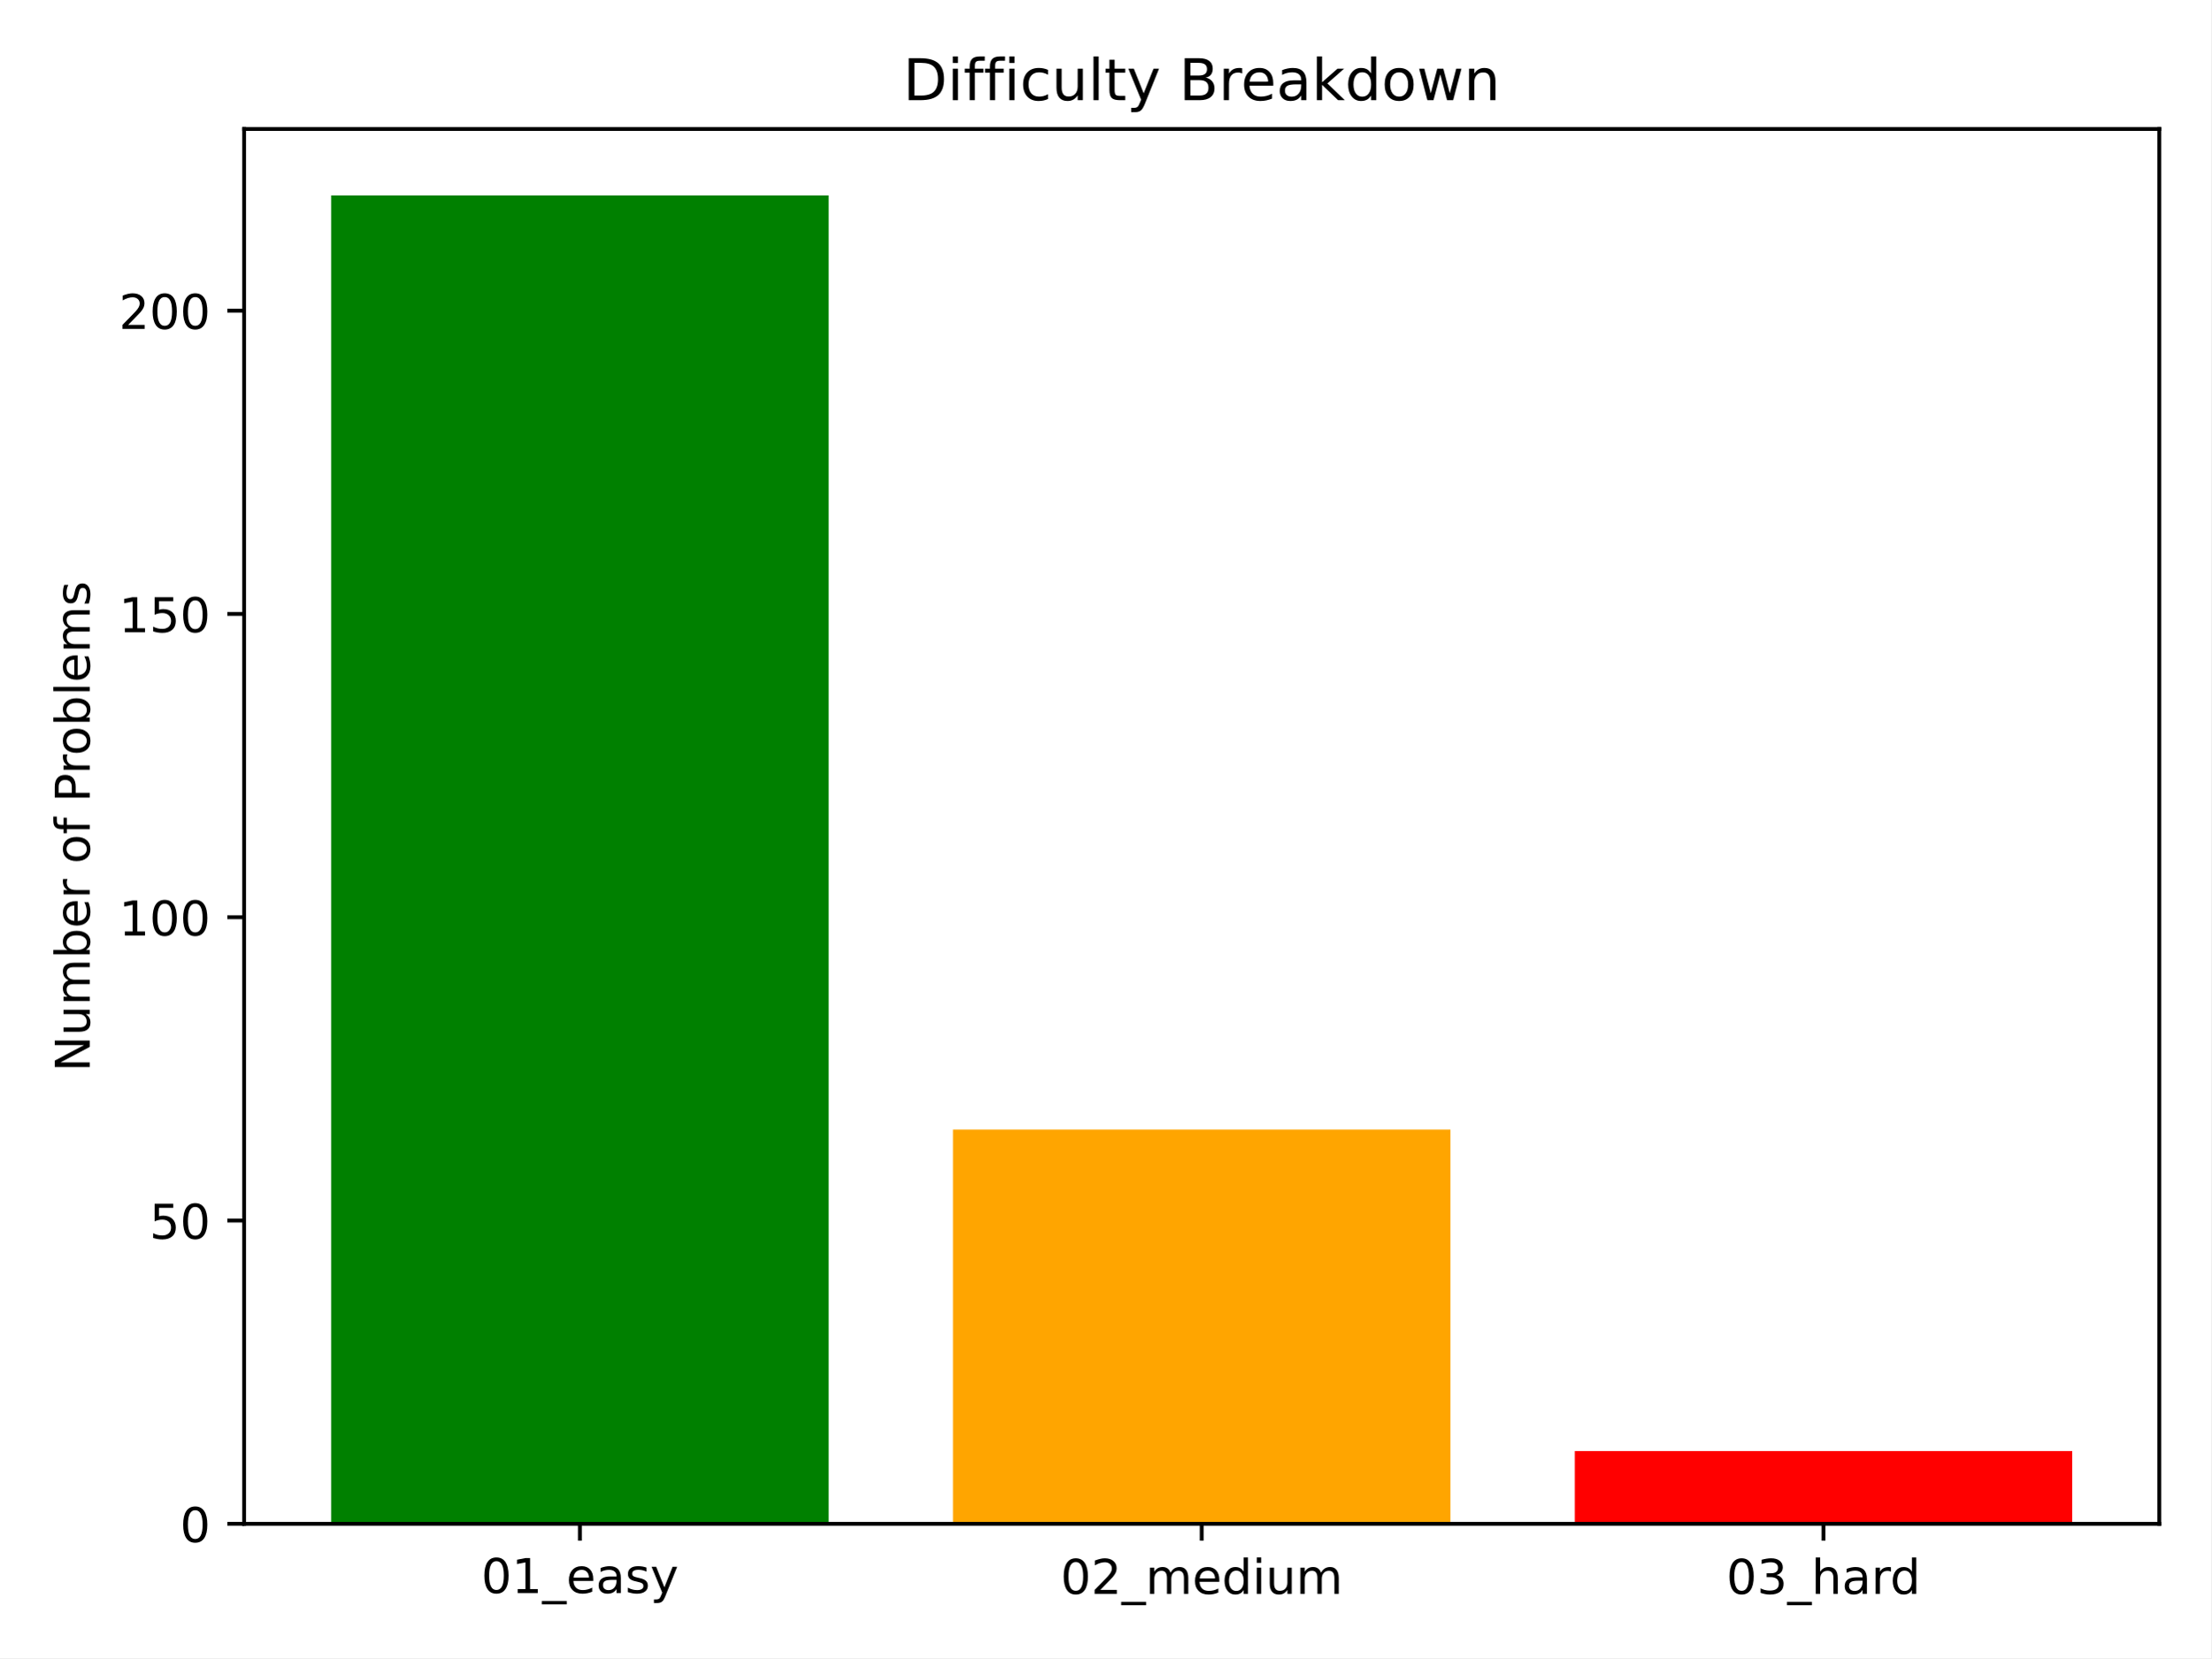
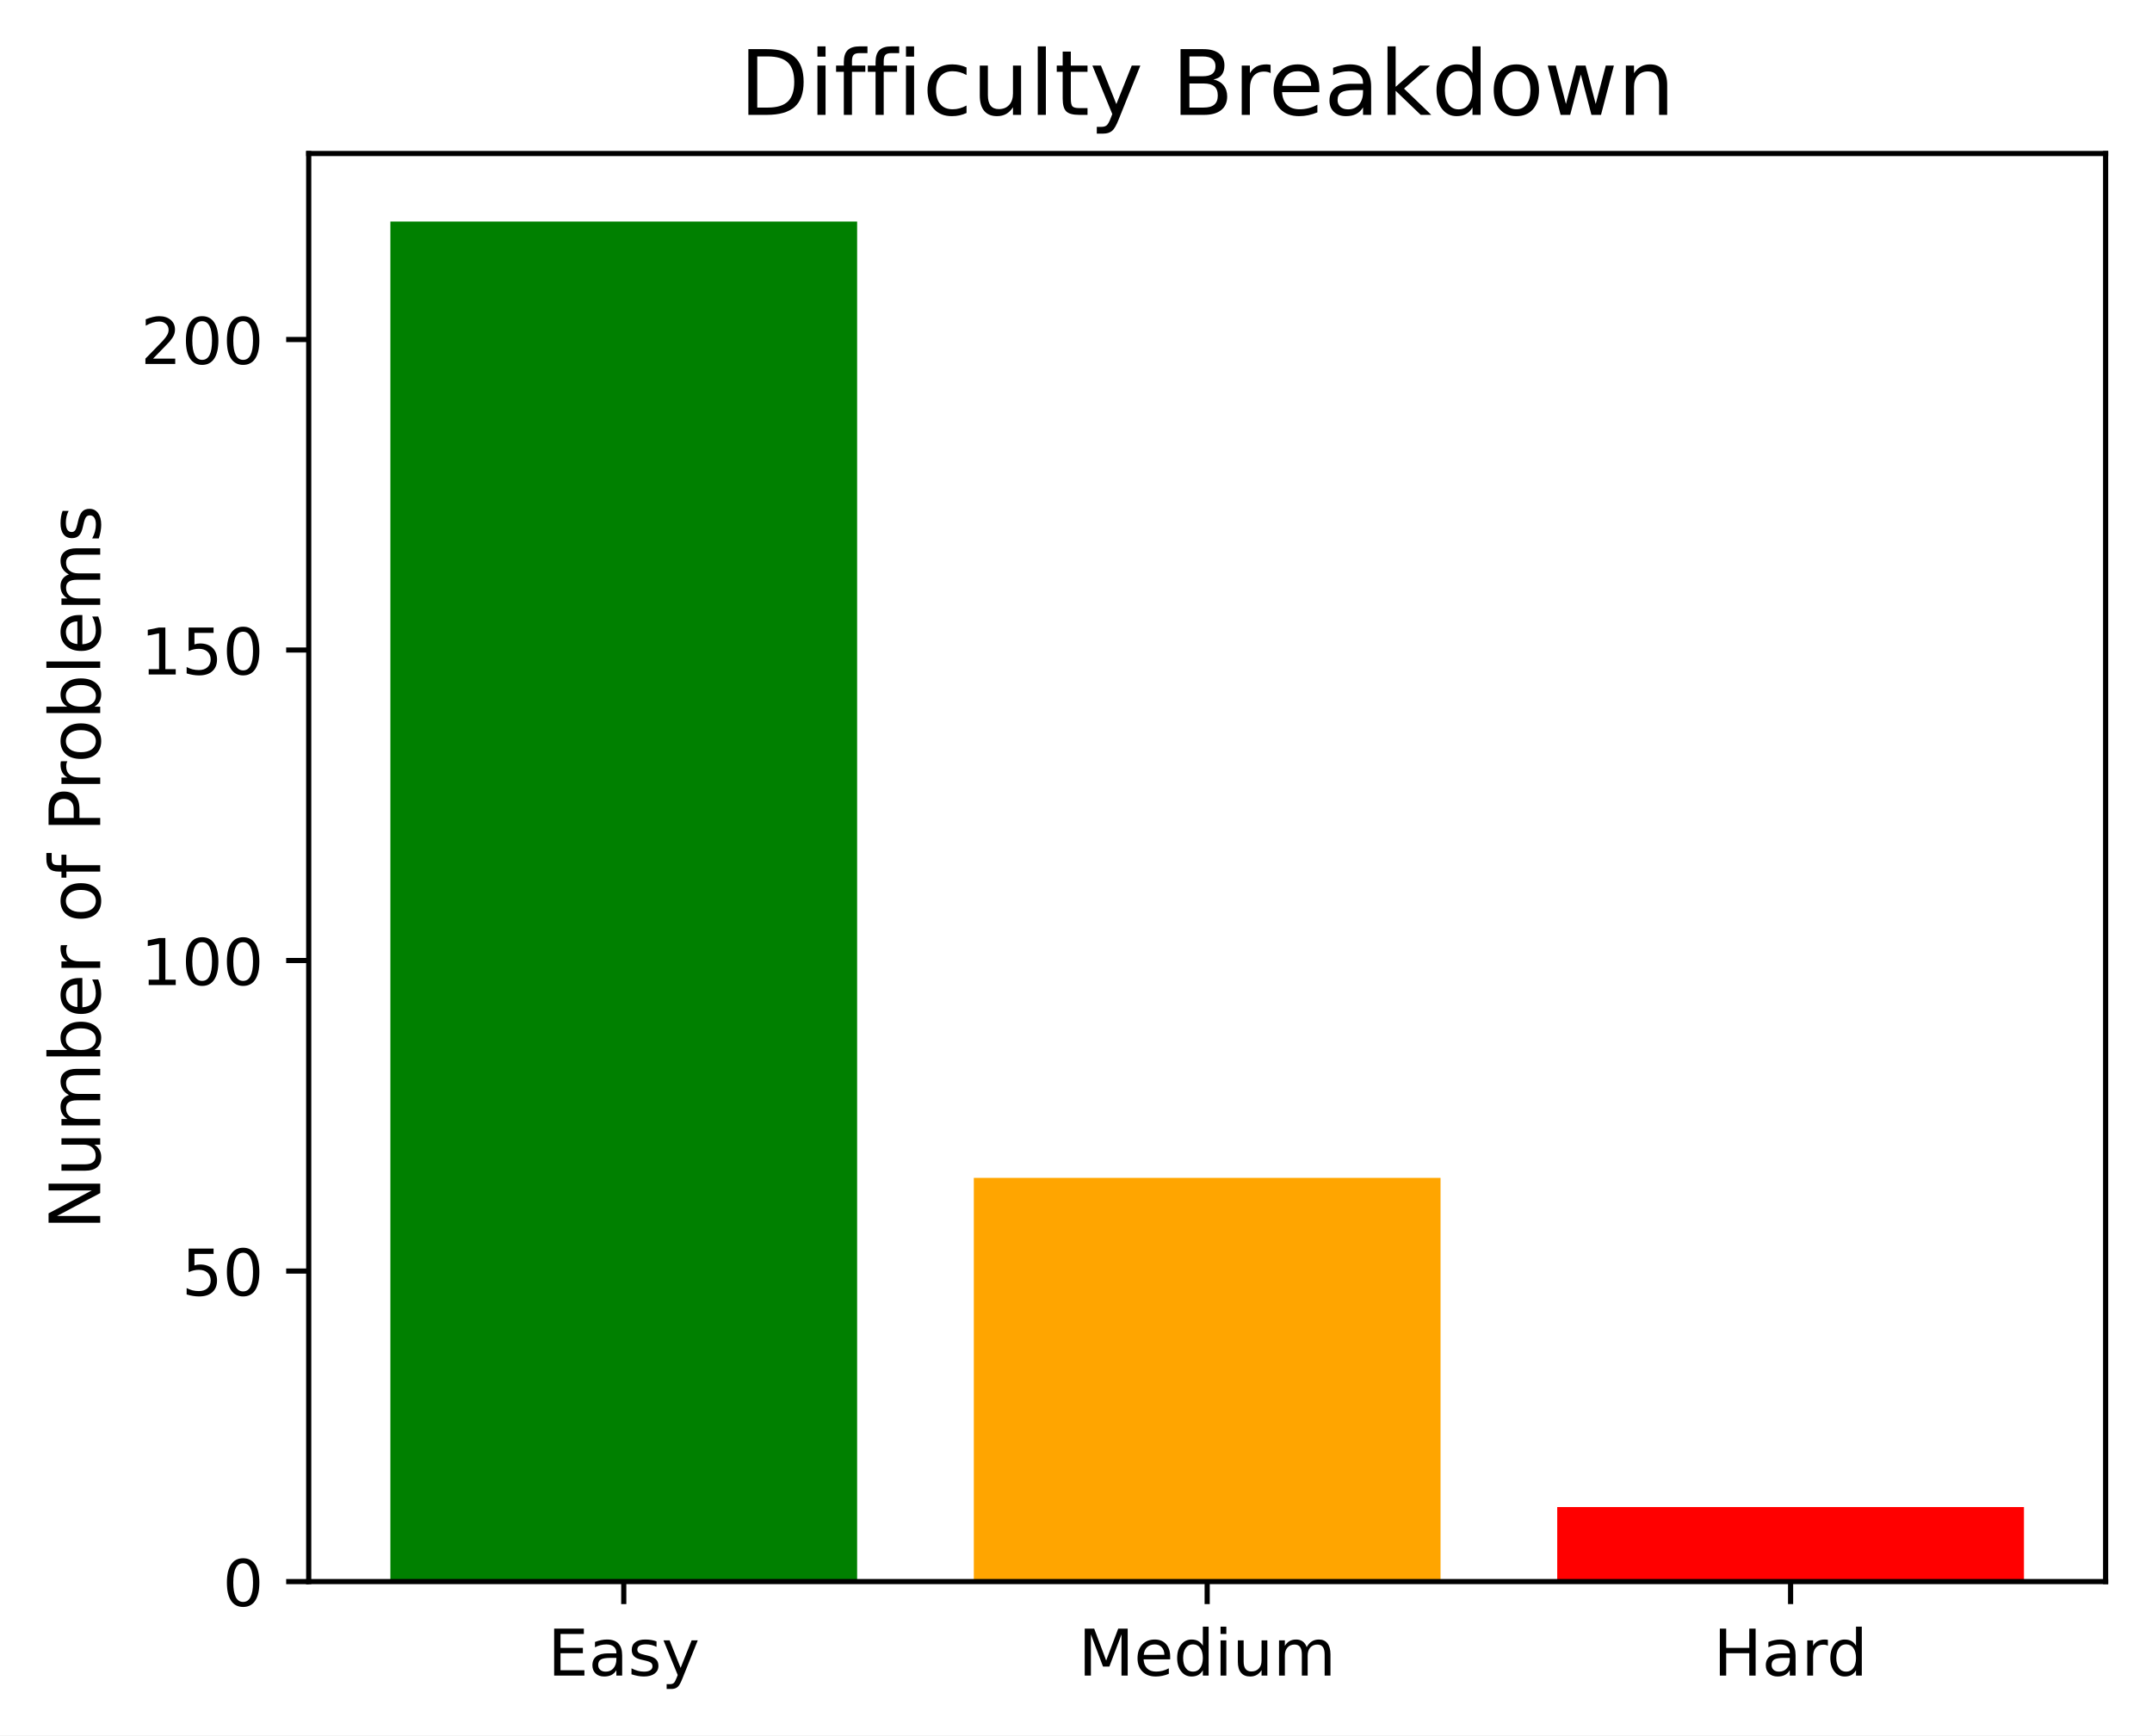
- <svg xmlns="http://www.w3.org/2000/svg" xmlns:xlink="http://www.w3.org/1999/xlink" width="460.8pt" height="345.6pt" viewBox="0 0 460.8 345.6" version="1.1">
+ <svg xmlns="http://www.w3.org/2000/svg" xmlns:xlink="http://www.w3.org/1999/xlink" width="334.133pt" height="269.476pt" viewBox="0 0 334.133 269.476" version="1.1">
  <defs>
    <style type="text/css">*{stroke-linejoin: round; stroke-linecap: butt}</style>
  </defs>
  <g id="figure_1">
    <g id="patch_1">
-       <path d="M 0 345.6  L 460.8 345.6  L 460.8 0  L 0 0  z " style="fill: #ffffff" />
+       <path d="M 0 269.476  L 334.133 269.476  L 334.133 0  L 0 0  z " style="fill: #ffffff" />
    </g>
    <g id="axes_1">
      <g id="patch_2">
-         <path d="M 50.87 317.619  L 450 317.619  L 450 26.88  L 50.87 26.88  z " style="fill: #ffffff" />
+         <path d="M 47.933 245.598  L 326.933 245.598  L 326.933 23.838  L 47.933 23.838  z " style="fill: #ffffff" />
      </g>
      <g id="patch_3">
-         <path d="M 69.012 317.619  L 172.682 317.619  L 172.682 40.725  L 69.012 40.725  z " clip-path="url(#p42cd7082e2)" style="fill: #008000" />
+         <path d="M 60.615 245.598  L 133.083 245.598  L 133.083 34.398  L 60.615 34.398  z " clip-path="url(#p83ab2d6c9a)" style="fill: #008000" />
      </g>
      <g id="patch_4">
-         <path d="M 198.6 317.619  L 302.27 317.619  L 302.27 235.436  L 198.6 235.436  z " clip-path="url(#p42cd7082e2)" style="fill: #ffa500" />
+         <path d="M 151.2 245.598  L 223.667 245.598  L 223.667 182.913  L 151.2 182.913  z " clip-path="url(#p83ab2d6c9a)" style="fill: #ffa500" />
      </g>
      <g id="patch_5">
-         <path d="M 328.188 317.619  L 431.858 317.619  L 431.858 302.446  L 328.188 302.446  z " clip-path="url(#p42cd7082e2)" style="fill: #ff0000" />
+         <path d="M 241.784 245.598  L 314.252 245.598  L 314.252 234.025  L 241.784 234.025  z " clip-path="url(#p83ab2d6c9a)" style="fill: #ff0000" />
      </g>
      <g id="matplotlib.axis_1">
        <g id="xtick_1">
          <g id="line2d_1">
            <defs>
-               <path id="mfc72c28690" d="M 0 0  L 0 3.5  " style="stroke: #000000; stroke-width: 0.8" />
+               <path id="me530788481" d="M 0 0  L 0 3.5  " style="stroke: #000000; stroke-width: 0.8" />
            </defs>
            <g>
-               <use xlink:href="#mfc72c28690" x="120.847" y="317.619" style="stroke: #000000; stroke-width: 0.8" />
+               <use xlink:href="#me530788481" x="96.849" y="245.598" style="stroke: #000000; stroke-width: 0.8" />
            </g>
          </g>
          <g id="text_1">
-             <g transform="translate(100.2802 332.0406) scale(0.1 -0.1)">
-               <defs>
-                 <path id="DejaVuSans-30" d="M 2034 4250  Q 1547 4250 1301 3770  Q 1056 3291 1056 2328  Q 1056 1369 1301 889  Q 1547 409 2034 409  Q 2525 409 2770 889  Q 3016 1369 3016 2328  Q 3016 3291 2770 3770  Q 2525 4250 2034 4250  z M 2034 4750  Q 2819 4750 3233 4129  Q 3647 3509 3647 2328  Q 3647 1150 3233 529  Q 2819 -91 2034 -91  Q 1250 -91 836 529  Q 422 1150 422 2328  Q 422 3509 836 4129  Q 1250 4750 2034 4750  z " transform="scale(0.015625)" />
-                 <path id="DejaVuSans-31" d="M 794 531  L 1825 531  L 1825 4091  L 703 3866  L 703 4441  L 1819 4666  L 2450 4666  L 2450 531  L 3481 531  L 3481 0  L 794 0  L 794 531  z " transform="scale(0.015625)" />
-                 <path id="DejaVuSans-5f" d="M 3263 -1063  L 3263 -1509  L -63 -1509  L -63 -1063  L 3263 -1063  z " transform="scale(0.015625)" />
-                 <path id="DejaVuSans-65" d="M 3597 1894  L 3597 1613  L 953 1613  Q 991 1019 1311 708  Q 1631 397 2203 397  Q 2534 397 2845 478  Q 3156 559 3463 722  L 3463 178  Q 3153 47 2828 -22  Q 2503 -91 2169 -91  Q 1331 -91 842 396  Q 353 884 353 1716  Q 353 2575 817 3079  Q 1281 3584 2069 3584  Q 2775 3584 3186 3129  Q 3597 2675 3597 1894  z M 3022 2063  Q 3016 2534 2758 2815  Q 2500 3097 2075 3097  Q 1594 3097 1305 2825  Q 1016 2553 972 2059  L 3022 2063  z " transform="scale(0.015625)" />
+             <g transform="translate(85.06152 260.1963) scale(0.1 -0.1)">
+               <defs>
+                 <path id="DejaVuSans-45" d="M 628 4666  L 3578 4666  L 3578 4134  L 1259 4134  L 1259 2753  L 3481 2753  L 3481 2222  L 1259 2222  L 1259 531  L 3634 531  L 3634 0  L 628 0  L 628 4666  z " transform="scale(0.015625)" />
                <path id="DejaVuSans-61" d="M 2194 1759  Q 1497 1759 1228 1600  Q 959 1441 959 1056  Q 959 750 1161 570  Q 1363 391 1709 391  Q 2188 391 2477 730  Q 2766 1069 2766 1631  L 2766 1759  L 2194 1759  z M 3341 1997  L 3341 0  L 2766 0  L 2766 531  Q 2569 213 2275 61  Q 1981 -91 1556 -91  Q 1019 -91 701 211  Q 384 513 384 1019  Q 384 1609 779 1909  Q 1175 2209 1959 2209  L 2766 2209  L 2766 2266  Q 2766 2663 2505 2880  Q 2244 3097 1772 3097  Q 1472 3097 1187 3025  Q 903 2953 641 2809  L 641 3341  Q 956 3463 1253 3523  Q 1550 3584 1831 3584  Q 2591 3584 2966 3190  Q 3341 2797 3341 1997  z " transform="scale(0.015625)" />
                <path id="DejaVuSans-73" d="M 2834 3397  L 2834 2853  Q 2591 2978 2328 3040  Q 2066 3103 1784 3103  Q 1356 3103 1142 2972  Q 928 2841 928 2578  Q 928 2378 1081 2264  Q 1234 2150 1697 2047  L 1894 2003  Q 2506 1872 2764 1633  Q 3022 1394 3022 966  Q 3022 478 2636 193  Q 2250 -91 1575 -91  Q 1294 -91 989 -36  Q 684 19 347 128  L 347 722  Q 666 556 975 473  Q 1284 391 1588 391  Q 1994 391 2212 530  Q 2431 669 2431 922  Q 2431 1156 2273 1281  Q 2116 1406 1581 1522  L 1381 1569  Q 847 1681 609 1914  Q 372 2147 372 2553  Q 372 3047 722 3315  Q 1072 3584 1716 3584  Q 2034 3584 2315 3537  Q 2597 3491 2834 3397  z " transform="scale(0.015625)" />
                <path id="DejaVuSans-79" d="M 2059 -325  Q 1816 -950 1584 -1140  Q 1353 -1331 966 -1331  L 506 -1331  L 506 -850  L 844 -850  Q 1081 -850 1212 -737  Q 1344 -625 1503 -206  L 1606 56  L 191 3500  L 800 3500  L 1894 763  L 2988 3500  L 3597 3500  L 2059 -325  z " transform="scale(0.015625)" />
              </defs>
-               <use xlink:href="#DejaVuSans-30" />
-               <use xlink:href="#DejaVuSans-31" x="63.623" />
-               <use xlink:href="#DejaVuSans-5f" x="127.246" />
-               <use xlink:href="#DejaVuSans-65" x="177.246" />
-               <use xlink:href="#DejaVuSans-61" x="238.77" />
-               <use xlink:href="#DejaVuSans-73" x="300.049" />
-               <use xlink:href="#DejaVuSans-79" x="352.148" />
+               <use xlink:href="#DejaVuSans-45" />
+               <use xlink:href="#DejaVuSans-61" x="63.184" />
+               <use xlink:href="#DejaVuSans-73" x="124.463" />
+               <use xlink:href="#DejaVuSans-79" x="176.562" />
            </g>
          </g>
        </g>
        <g id="xtick_2">
          <g id="line2d_2">
            <g>
-               <use xlink:href="#mfc72c28690" x="250.435" y="317.619" style="stroke: #000000; stroke-width: 0.8" />
+               <use xlink:href="#me530788481" x="187.433" y="245.598" style="stroke: #000000; stroke-width: 0.8" />
            </g>
          </g>
          <g id="text_2">
-             <g transform="translate(221.0233 332.2172) scale(0.1 -0.1)">
-               <defs>
-                 <path id="DejaVuSans-32" d="M 1228 531  L 3431 531  L 3431 0  L 469 0  L 469 531  Q 828 903 1448 1529  Q 2069 2156 2228 2338  Q 2531 2678 2651 2914  Q 2772 3150 2772 3378  Q 2772 3750 2511 3984  Q 2250 4219 1831 4219  Q 1534 4219 1204 4116  Q 875 4013 500 3803  L 500 4441  Q 881 4594 1212 4672  Q 1544 4750 1819 4750  Q 2544 4750 2975 4387  Q 3406 4025 3406 3419  Q 3406 3131 3298 2873  Q 3191 2616 2906 2266  Q 2828 2175 2409 1742  Q 1991 1309 1228 531  z " transform="scale(0.015625)" />
-                 <path id="DejaVuSans-6d" d="M 3328 2828  Q 3544 3216 3844 3400  Q 4144 3584 4550 3584  Q 5097 3584 5394 3201  Q 5691 2819 5691 2113  L 5691 0  L 5113 0  L 5113 2094  Q 5113 2597 4934 2840  Q 4756 3084 4391 3084  Q 3944 3084 3684 2787  Q 3425 2491 3425 1978  L 3425 0  L 2847 0  L 2847 2094  Q 2847 2600 2669 2842  Q 2491 3084 2119 3084  Q 1678 3084 1418 2786  Q 1159 2488 1159 1978  L 1159 0  L 581 0  L 581 3500  L 1159 3500  L 1159 2956  Q 1356 3278 1631 3431  Q 1906 3584 2284 3584  Q 2666 3584 2933 3390  Q 3200 3197 3328 2828  z " transform="scale(0.015625)" />
+             <g transform="translate(167.4405 260.1963) scale(0.1 -0.1)">
+               <defs>
+                 <path id="DejaVuSans-4d" d="M 628 4666  L 1569 4666  L 2759 1491  L 3956 4666  L 4897 4666  L 4897 0  L 4281 0  L 4281 4097  L 3078 897  L 2444 897  L 1241 4097  L 1241 0  L 628 0  L 628 4666  z " transform="scale(0.015625)" />
+                 <path id="DejaVuSans-65" d="M 3597 1894  L 3597 1613  L 953 1613  Q 991 1019 1311 708  Q 1631 397 2203 397  Q 2534 397 2845 478  Q 3156 559 3463 722  L 3463 178  Q 3153 47 2828 -22  Q 2503 -91 2169 -91  Q 1331 -91 842 396  Q 353 884 353 1716  Q 353 2575 817 3079  Q 1281 3584 2069 3584  Q 2775 3584 3186 3129  Q 3597 2675 3597 1894  z M 3022 2063  Q 3016 2534 2758 2815  Q 2500 3097 2075 3097  Q 1594 3097 1305 2825  Q 1016 2553 972 2059  L 3022 2063  z " transform="scale(0.015625)" />
                <path id="DejaVuSans-64" d="M 2906 2969  L 2906 4863  L 3481 4863  L 3481 0  L 2906 0  L 2906 525  Q 2725 213 2448 61  Q 2172 -91 1784 -91  Q 1150 -91 751 415  Q 353 922 353 1747  Q 353 2572 751 3078  Q 1150 3584 1784 3584  Q 2172 3584 2448 3432  Q 2725 3281 2906 2969  z M 947 1747  Q 947 1113 1208 752  Q 1469 391 1925 391  Q 2381 391 2643 752  Q 2906 1113 2906 1747  Q 2906 2381 2643 2742  Q 2381 3103 1925 3103  Q 1469 3103 1208 2742  Q 947 2381 947 1747  z " transform="scale(0.015625)" />
                <path id="DejaVuSans-69" d="M 603 3500  L 1178 3500  L 1178 0  L 603 0  L 603 3500  z M 603 4863  L 1178 4863  L 1178 4134  L 603 4134  L 603 4863  z " transform="scale(0.015625)" />
                <path id="DejaVuSans-75" d="M 544 1381  L 544 3500  L 1119 3500  L 1119 1403  Q 1119 906 1312 657  Q 1506 409 1894 409  Q 2359 409 2629 706  Q 2900 1003 2900 1516  L 2900 3500  L 3475 3500  L 3475 0  L 2900 0  L 2900 538  Q 2691 219 2414 64  Q 2138 -91 1772 -91  Q 1169 -91 856 284  Q 544 659 544 1381  z M 1991 3584  L 1991 3584  z " transform="scale(0.015625)" />
-               </defs>
-               <use xlink:href="#DejaVuSans-30" />
-               <use xlink:href="#DejaVuSans-32" x="63.623" />
-               <use xlink:href="#DejaVuSans-5f" x="127.246" />
-               <use xlink:href="#DejaVuSans-6d" x="177.246" />
-               <use xlink:href="#DejaVuSans-65" x="274.658" />
-               <use xlink:href="#DejaVuSans-64" x="336.182" />
-               <use xlink:href="#DejaVuSans-69" x="399.658" />
-               <use xlink:href="#DejaVuSans-75" x="427.441" />
-               <use xlink:href="#DejaVuSans-6d" x="490.82" />
+                 <path id="DejaVuSans-6d" d="M 3328 2828  Q 3544 3216 3844 3400  Q 4144 3584 4550 3584  Q 5097 3584 5394 3201  Q 5691 2819 5691 2113  L 5691 0  L 5113 0  L 5113 2094  Q 5113 2597 4934 2840  Q 4756 3084 4391 3084  Q 3944 3084 3684 2787  Q 3425 2491 3425 1978  L 3425 0  L 2847 0  L 2847 2094  Q 2847 2600 2669 2842  Q 2491 3084 2119 3084  Q 1678 3084 1418 2786  Q 1159 2488 1159 1978  L 1159 0  L 581 0  L 581 3500  L 1159 3500  L 1159 2956  Q 1356 3278 1631 3431  Q 1906 3584 2284 3584  Q 2666 3584 2933 3390  Q 3200 3197 3328 2828  z " transform="scale(0.015625)" />
+               </defs>
+               <use xlink:href="#DejaVuSans-4d" />
+               <use xlink:href="#DejaVuSans-65" x="86.279" />
+               <use xlink:href="#DejaVuSans-64" x="147.803" />
+               <use xlink:href="#DejaVuSans-69" x="211.279" />
+               <use xlink:href="#DejaVuSans-75" x="239.062" />
+               <use xlink:href="#DejaVuSans-6d" x="302.441" />
            </g>
          </g>
        </g>
        <g id="xtick_3">
          <g id="line2d_3">
            <g>
-               <use xlink:href="#mfc72c28690" x="380.023" y="317.619" style="stroke: #000000; stroke-width: 0.8" />
+               <use xlink:href="#me530788481" x="278.018" y="245.598" style="stroke: #000000; stroke-width: 0.8" />
            </g>
          </g>
          <g id="text_3">
-             <g transform="translate(359.7852 332.2172) scale(0.1 -0.1)">
-               <defs>
-                 <path id="DejaVuSans-33" d="M 2597 2516  Q 3050 2419 3304 2112  Q 3559 1806 3559 1356  Q 3559 666 3084 287  Q 2609 -91 1734 -91  Q 1441 -91 1130 -33  Q 819 25 488 141  L 488 750  Q 750 597 1062 519  Q 1375 441 1716 441  Q 2309 441 2620 675  Q 2931 909 2931 1356  Q 2931 1769 2642 2001  Q 2353 2234 1838 2234  L 1294 2234  L 1294 2753  L 1863 2753  Q 2328 2753 2575 2939  Q 2822 3125 2822 3475  Q 2822 3834 2567 4026  Q 2313 4219 1838 4219  Q 1578 4219 1281 4162  Q 984 4106 628 3988  L 628 4550  Q 988 4650 1302 4700  Q 1616 4750 1894 4750  Q 2613 4750 3031 4423  Q 3450 4097 3450 3541  Q 3450 3153 3228 2886  Q 3006 2619 2597 2516  z " transform="scale(0.015625)" />
-                 <path id="DejaVuSans-68" d="M 3513 2113  L 3513 0  L 2938 0  L 2938 2094  Q 2938 2591 2744 2837  Q 2550 3084 2163 3084  Q 1697 3084 1428 2787  Q 1159 2491 1159 1978  L 1159 0  L 581 0  L 581 4863  L 1159 4863  L 1159 2956  Q 1366 3272 1645 3428  Q 1925 3584 2291 3584  Q 2894 3584 3203 3211  Q 3513 2838 3513 2113  z " transform="scale(0.015625)" />
+             <g transform="translate(266.0514 260.1963) scale(0.1 -0.1)">
+               <defs>
+                 <path id="DejaVuSans-48" d="M 628 4666  L 1259 4666  L 1259 2753  L 3553 2753  L 3553 4666  L 4184 4666  L 4184 0  L 3553 0  L 3553 2222  L 1259 2222  L 1259 0  L 628 0  L 628 4666  z " transform="scale(0.015625)" />
                <path id="DejaVuSans-72" d="M 2631 2963  Q 2534 3019 2420 3045  Q 2306 3072 2169 3072  Q 1681 3072 1420 2755  Q 1159 2438 1159 1844  L 1159 0  L 581 0  L 581 3500  L 1159 3500  L 1159 2956  Q 1341 3275 1631 3429  Q 1922 3584 2338 3584  Q 2397 3584 2469 3576  Q 2541 3569 2628 3553  L 2631 2963  z " transform="scale(0.015625)" />
              </defs>
-               <use xlink:href="#DejaVuSans-30" />
-               <use xlink:href="#DejaVuSans-33" x="63.623" />
-               <use xlink:href="#DejaVuSans-5f" x="127.246" />
-               <use xlink:href="#DejaVuSans-68" x="177.246" />
-               <use xlink:href="#DejaVuSans-61" x="240.625" />
-               <use xlink:href="#DejaVuSans-72" x="301.904" />
-               <use xlink:href="#DejaVuSans-64" x="341.268" />
+               <use xlink:href="#DejaVuSans-48" />
+               <use xlink:href="#DejaVuSans-61" x="75.195" />
+               <use xlink:href="#DejaVuSans-72" x="136.475" />
+               <use xlink:href="#DejaVuSans-64" x="175.838" />
            </g>
          </g>
        </g>
      </g>
      <g id="matplotlib.axis_2">
        <g id="ytick_1">
          <g id="line2d_4">
            <defs>
-               <path id="m2a07ec7f36" d="M 0 0  L -3.5 0  " style="stroke: #000000; stroke-width: 0.8" />
+               <path id="m0f00d7f46f" d="M 0 0  L -3.5 0  " style="stroke: #000000; stroke-width: 0.8" />
            </defs>
            <g>
-               <use xlink:href="#m2a07ec7f36" x="50.87" y="317.619" style="stroke: #000000; stroke-width: 0.8" />
+               <use xlink:href="#m0f00d7f46f" x="47.933" y="245.598" style="stroke: #000000; stroke-width: 0.8" />
            </g>
          </g>
          <g id="text_4">
-             <g transform="translate(37.5075 321.418) scale(0.1 -0.1)">
+             <g transform="translate(34.57094 249.397) scale(0.1 -0.1)">
+               <defs>
+                 <path id="DejaVuSans-30" d="M 2034 4250  Q 1547 4250 1301 3770  Q 1056 3291 1056 2328  Q 1056 1369 1301 889  Q 1547 409 2034 409  Q 2525 409 2770 889  Q 3016 1369 3016 2328  Q 3016 3291 2770 3770  Q 2525 4250 2034 4250  z M 2034 4750  Q 2819 4750 3233 4129  Q 3647 3509 3647 2328  Q 3647 1150 3233 529  Q 2819 -91 2034 -91  Q 1250 -91 836 529  Q 422 1150 422 2328  Q 422 3509 836 4129  Q 1250 4750 2034 4750  z " transform="scale(0.015625)" />
+               </defs>
              <use xlink:href="#DejaVuSans-30" />
            </g>
          </g>
        </g>
        <g id="ytick_2">
          <g id="line2d_5">
            <g>
-               <use xlink:href="#m2a07ec7f36" x="50.87" y="254.401" style="stroke: #000000; stroke-width: 0.8" />
+               <use xlink:href="#m0f00d7f46f" x="47.933" y="197.379" style="stroke: #000000; stroke-width: 0.8" />
            </g>
          </g>
          <g id="text_5">
-             <g transform="translate(31.145 258.2002) scale(0.1 -0.1)">
+             <g transform="translate(28.20844 201.1779) scale(0.1 -0.1)">
              <defs>
                <path id="DejaVuSans-35" d="M 691 4666  L 3169 4666  L 3169 4134  L 1269 4134  L 1269 2991  Q 1406 3038 1543 3061  Q 1681 3084 1819 3084  Q 2600 3084 3056 2656  Q 3513 2228 3513 1497  Q 3513 744 3044 326  Q 2575 -91 1722 -91  Q 1428 -91 1123 -41  Q 819 9 494 109  L 494 744  Q 775 591 1075 516  Q 1375 441 1709 441  Q 2250 441 2565 725  Q 2881 1009 2881 1497  Q 2881 1984 2565 2268  Q 2250 2553 1709 2553  Q 1456 2553 1204 2497  Q 953 2441 691 2322  L 691 4666  z " transform="scale(0.015625)" />
              </defs>
              <use xlink:href="#DejaVuSans-35" />
              <use xlink:href="#DejaVuSans-30" x="63.623" />
            </g>
          </g>
        </g>
        <g id="ytick_3">
          <g id="line2d_6">
            <g>
-               <use xlink:href="#m2a07ec7f36" x="50.87" y="191.183" style="stroke: #000000; stroke-width: 0.8" />
+               <use xlink:href="#m0f00d7f46f" x="47.933" y="149.159" style="stroke: #000000; stroke-width: 0.8" />
            </g>
          </g>
          <g id="text_6">
-             <g transform="translate(24.7825 194.9823) scale(0.1 -0.1)">
+             <g transform="translate(21.84594 152.9587) scale(0.1 -0.1)">
+               <defs>
+                 <path id="DejaVuSans-31" d="M 794 531  L 1825 531  L 1825 4091  L 703 3866  L 703 4441  L 1819 4666  L 2450 4666  L 2450 531  L 3481 531  L 3481 0  L 794 0  L 794 531  z " transform="scale(0.015625)" />
+               </defs>
              <use xlink:href="#DejaVuSans-31" />
              <use xlink:href="#DejaVuSans-30" x="63.623" />
              <use xlink:href="#DejaVuSans-30" x="127.246" />
            </g>
          </g>
        </g>
        <g id="ytick_4">
          <g id="line2d_7">
            <g>
-               <use xlink:href="#m2a07ec7f36" x="50.87" y="127.965" style="stroke: #000000; stroke-width: 0.8" />
+               <use xlink:href="#m0f00d7f46f" x="47.933" y="100.94" style="stroke: #000000; stroke-width: 0.8" />
            </g>
          </g>
          <g id="text_7">
-             <g transform="translate(24.7825 131.7645) scale(0.1 -0.1)">
+             <g transform="translate(21.84594 104.7395) scale(0.1 -0.1)">
              <use xlink:href="#DejaVuSans-31" />
              <use xlink:href="#DejaVuSans-35" x="63.623" />
              <use xlink:href="#DejaVuSans-30" x="127.246" />
            </g>
          </g>
        </g>
        <g id="ytick_5">
          <g id="line2d_8">
            <g>
-               <use xlink:href="#m2a07ec7f36" x="50.87" y="64.747" style="stroke: #000000; stroke-width: 0.8" />
+               <use xlink:href="#m0f00d7f46f" x="47.933" y="52.721" style="stroke: #000000; stroke-width: 0.8" />
            </g>
          </g>
          <g id="text_8">
-             <g transform="translate(24.7825 68.54669) scale(0.1 -0.1)">
+             <g transform="translate(21.84594 56.52032) scale(0.1 -0.1)">
+               <defs>
+                 <path id="DejaVuSans-32" d="M 1228 531  L 3431 531  L 3431 0  L 469 0  L 469 531  Q 828 903 1448 1529  Q 2069 2156 2228 2338  Q 2531 2678 2651 2914  Q 2772 3150 2772 3378  Q 2772 3750 2511 3984  Q 2250 4219 1831 4219  Q 1534 4219 1204 4116  Q 875 4013 500 3803  L 500 4441  Q 881 4594 1212 4672  Q 1544 4750 1819 4750  Q 2544 4750 2975 4387  Q 3406 4025 3406 3419  Q 3406 3131 3298 2873  Q 3191 2616 2906 2266  Q 2828 2175 2409 1742  Q 1991 1309 1228 531  z " transform="scale(0.015625)" />
+               </defs>
              <use xlink:href="#DejaVuSans-32" />
              <use xlink:href="#DejaVuSans-30" x="63.623" />
              <use xlink:href="#DejaVuSans-30" x="127.246" />
            </g>
          </g>
        </g>
        <g id="text_9">
-           <g transform="translate(18.70281 223.3775) rotate(-90) scale(0.1 -0.1)">
+           <g transform="translate(15.55828 190.9588) rotate(-90) scale(0.11 -0.11)">
            <defs>
              <path id="DejaVuSans-4e" d="M 628 4666  L 1478 4666  L 3547 763  L 3547 4666  L 4159 4666  L 4159 0  L 3309 0  L 1241 3903  L 1241 0  L 628 0  L 628 4666  z " transform="scale(0.015625)" />
              <path id="DejaVuSans-62" d="M 3116 1747  Q 3116 2381 2855 2742  Q 2594 3103 2138 3103  Q 1681 3103 1420 2742  Q 1159 2381 1159 1747  Q 1159 1113 1420 752  Q 1681 391 2138 391  Q 2594 391 2855 752  Q 3116 1113 3116 1747  z M 1159 2969  Q 1341 3281 1617 3432  Q 1894 3584 2278 3584  Q 2916 3584 3314 3078  Q 3713 2572 3713 1747  Q 3713 922 3314 415  Q 2916 -91 2278 -91  Q 1894 -91 1617 61  Q 1341 213 1159 525  L 1159 0  L 581 0  L 581 4863  L 1159 4863  L 1159 2969  z " transform="scale(0.015625)" />
              <path id="DejaVuSans-20" transform="scale(0.015625)" />
              <path id="DejaVuSans-6f" d="M 1959 3097  Q 1497 3097 1228 2736  Q 959 2375 959 1747  Q 959 1119 1226 758  Q 1494 397 1959 397  Q 2419 397 2687 759  Q 2956 1122 2956 1747  Q 2956 2369 2687 2733  Q 2419 3097 1959 3097  z M 1959 3584  Q 2709 3584 3137 3096  Q 3566 2609 3566 1747  Q 3566 888 3137 398  Q 2709 -91 1959 -91  Q 1206 -91 779 398  Q 353 888 353 1747  Q 353 2609 779 3096  Q 1206 3584 1959 3584  z " transform="scale(0.015625)" />
              <path id="DejaVuSans-66" d="M 2375 4863  L 2375 4384  L 1825 4384  Q 1516 4384 1395 4259  Q 1275 4134 1275 3809  L 1275 3500  L 2222 3500  L 2222 3053  L 1275 3053  L 1275 0  L 697 0  L 697 3053  L 147 3053  L 147 3500  L 697 3500  L 697 3744  Q 697 4328 969 4595  Q 1241 4863 1831 4863  L 2375 4863  z " transform="scale(0.015625)" />
              <path id="DejaVuSans-50" d="M 1259 4147  L 1259 2394  L 2053 2394  Q 2494 2394 2734 2622  Q 2975 2850 2975 3272  Q 2975 3691 2734 3919  Q 2494 4147 2053 4147  L 1259 4147  z M 628 4666  L 2053 4666  Q 2838 4666 3239 4311  Q 3641 3956 3641 3272  Q 3641 2581 3239 2228  Q 2838 1875 2053 1875  L 1259 1875  L 1259 0  L 628 0  L 628 4666  z " transform="scale(0.015625)" />
              <path id="DejaVuSans-6c" d="M 603 4863  L 1178 4863  L 1178 0  L 603 0  L 603 4863  z " transform="scale(0.015625)" />
            </defs>
            <use xlink:href="#DejaVuSans-4e" />
            <use xlink:href="#DejaVuSans-75" x="74.805" />
            <use xlink:href="#DejaVuSans-6d" x="138.184" />
            <use xlink:href="#DejaVuSans-62" x="235.596" />
            <use xlink:href="#DejaVuSans-65" x="299.072" />
            <use xlink:href="#DejaVuSans-72" x="360.596" />
            <use xlink:href="#DejaVuSans-20" x="401.709" />
            <use xlink:href="#DejaVuSans-6f" x="433.496" />
            <use xlink:href="#DejaVuSans-66" x="494.678" />
            <use xlink:href="#DejaVuSans-20" x="529.883" />
            <use xlink:href="#DejaVuSans-50" x="561.67" />
            <use xlink:href="#DejaVuSans-72" x="620.223" />
            <use xlink:href="#DejaVuSans-6f" x="659.086" />
            <use xlink:href="#DejaVuSans-62" x="720.268" />
            <use xlink:href="#DejaVuSans-6c" x="783.744" />
            <use xlink:href="#DejaVuSans-65" x="811.527" />
            <use xlink:href="#DejaVuSans-6d" x="873.051" />
            <use xlink:href="#DejaVuSans-73" x="970.463" />
          </g>
        </g>
      </g>
      <g id="patch_6">
-         <path d="M 50.87 317.619  L 50.87 26.88  " style="fill: none; stroke: #000000; stroke-width: 0.8; stroke-linejoin: miter; stroke-linecap: square" />
+         <path d="M 47.933 245.598  L 47.933 23.838  " style="fill: none; stroke: #000000; stroke-width: 0.8; stroke-linejoin: miter; stroke-linecap: square" />
      </g>
      <g id="patch_7">
-         <path d="M 450 317.619  L 450 26.88  " style="fill: none; stroke: #000000; stroke-width: 0.8; stroke-linejoin: miter; stroke-linecap: square" />
+         <path d="M 326.933 245.598  L 326.933 23.838  " style="fill: none; stroke: #000000; stroke-width: 0.8; stroke-linejoin: miter; stroke-linecap: square" />
      </g>
      <g id="patch_8">
-         <path d="M 50.87 317.619  L 450 317.619  " style="fill: none; stroke: #000000; stroke-width: 0.8; stroke-linejoin: miter; stroke-linecap: square" />
+         <path d="M 47.933 245.598  L 326.933 245.598  " style="fill: none; stroke: #000000; stroke-width: 0.8; stroke-linejoin: miter; stroke-linecap: square" />
      </g>
      <g id="patch_9">
-         <path d="M 50.87 26.88  L 450 26.88  " style="fill: none; stroke: #000000; stroke-width: 0.8; stroke-linejoin: miter; stroke-linecap: square" />
+         <path d="M 47.933 23.838  L 326.933 23.838  " style="fill: none; stroke: #000000; stroke-width: 0.8; stroke-linejoin: miter; stroke-linecap: square" />
      </g>
      <g id="text_10">
-         <g transform="translate(188.1972 20.88) scale(0.12 -0.12)">
+         <g transform="translate(114.8227 17.83781) scale(0.14 -0.14)">
          <defs>
            <path id="DejaVuSans-44" d="M 1259 4147  L 1259 519  L 2022 519  Q 2988 519 3436 956  Q 3884 1394 3884 2338  Q 3884 3275 3436 3711  Q 2988 4147 2022 4147  L 1259 4147  z M 628 4666  L 1925 4666  Q 3281 4666 3915 4102  Q 4550 3538 4550 2338  Q 4550 1131 3912 565  Q 3275 0 1925 0  L 628 0  L 628 4666  z " transform="scale(0.015625)" />
            <path id="DejaVuSans-63" d="M 3122 3366  L 3122 2828  Q 2878 2963 2633 3030  Q 2388 3097 2138 3097  Q 1578 3097 1268 2742  Q 959 2388 959 1747  Q 959 1106 1268 751  Q 1578 397 2138 397  Q 2388 397 2633 464  Q 2878 531 3122 666  L 3122 134  Q 2881 22 2623 -34  Q 2366 -91 2075 -91  Q 1284 -91 818 406  Q 353 903 353 1747  Q 353 2603 823 3093  Q 1294 3584 2113 3584  Q 2378 3584 2631 3529  Q 2884 3475 3122 3366  z " transform="scale(0.015625)" />
            <path id="DejaVuSans-74" d="M 1172 4494  L 1172 3500  L 2356 3500  L 2356 3053  L 1172 3053  L 1172 1153  Q 1172 725 1289 603  Q 1406 481 1766 481  L 2356 481  L 2356 0  L 1766 0  Q 1100 0 847 248  Q 594 497 594 1153  L 594 3053  L 172 3053  L 172 3500  L 594 3500  L 594 4494  L 1172 4494  z " transform="scale(0.015625)" />
            <path id="DejaVuSans-42" d="M 1259 2228  L 1259 519  L 2272 519  Q 2781 519 3026 730  Q 3272 941 3272 1375  Q 3272 1813 3026 2020  Q 2781 2228 2272 2228  L 1259 2228  z M 1259 4147  L 1259 2741  L 2194 2741  Q 2656 2741 2882 2914  Q 3109 3088 3109 3444  Q 3109 3797 2882 3972  Q 2656 4147 2194 4147  L 1259 4147  z M 628 4666  L 2241 4666  Q 2963 4666 3353 4366  Q 3744 4066 3744 3513  Q 3744 3084 3544 2831  Q 3344 2578 2956 2516  Q 3422 2416 3680 2098  Q 3938 1781 3938 1306  Q 3938 681 3513 340  Q 3088 0 2303 0  L 628 0  L 628 4666  z " transform="scale(0.015625)" />
            <path id="DejaVuSans-6b" d="M 581 4863  L 1159 4863  L 1159 1991  L 2875 3500  L 3609 3500  L 1753 1863  L 3688 0  L 2938 0  L 1159 1709  L 1159 0  L 581 0  L 581 4863  z " transform="scale(0.015625)" />
            <path id="DejaVuSans-77" d="M 269 3500  L 844 3500  L 1563 769  L 2278 3500  L 2956 3500  L 3675 769  L 4391 3500  L 4966 3500  L 4050 0  L 3372 0  L 2619 2869  L 1863 0  L 1184 0  L 269 3500  z " transform="scale(0.015625)" />
            <path id="DejaVuSans-6e" d="M 3513 2113  L 3513 0  L 2938 0  L 2938 2094  Q 2938 2591 2744 2837  Q 2550 3084 2163 3084  Q 1697 3084 1428 2787  Q 1159 2491 1159 1978  L 1159 0  L 581 0  L 581 3500  L 1159 3500  L 1159 2956  Q 1366 3272 1645 3428  Q 1925 3584 2291 3584  Q 2894 3584 3203 3211  Q 3513 2838 3513 2113  z " transform="scale(0.015625)" />
          </defs>
          <use xlink:href="#DejaVuSans-44" />
          <use xlink:href="#DejaVuSans-69" x="77.002" />
          <use xlink:href="#DejaVuSans-66" x="104.785" />
          <use xlink:href="#DejaVuSans-66" x="139.99" />
          <use xlink:href="#DejaVuSans-69" x="175.195" />
          <use xlink:href="#DejaVuSans-63" x="202.979" />
          <use xlink:href="#DejaVuSans-75" x="257.959" />
          <use xlink:href="#DejaVuSans-6c" x="321.338" />
          <use xlink:href="#DejaVuSans-74" x="349.121" />
          <use xlink:href="#DejaVuSans-79" x="388.33" />
          <use xlink:href="#DejaVuSans-20" x="447.51" />
          <use xlink:href="#DejaVuSans-42" x="479.297" />
          <use xlink:href="#DejaVuSans-72" x="547.9" />
          <use xlink:href="#DejaVuSans-65" x="586.764" />
          <use xlink:href="#DejaVuSans-61" x="648.287" />
          <use xlink:href="#DejaVuSans-6b" x="709.566" />
          <use xlink:href="#DejaVuSans-64" x="767.477" />
          <use xlink:href="#DejaVuSans-6f" x="830.953" />
          <use xlink:href="#DejaVuSans-77" x="892.135" />
          <use xlink:href="#DejaVuSans-6e" x="973.922" />
        </g>
      </g>
    </g>
  </g>
  <defs>
-     <clipPath id="p42cd7082e2">
-       <rect x="50.87" y="26.88" width="399.13" height="290.739" />
+     <clipPath id="p83ab2d6c9a">
+       <rect x="47.933" y="23.838" width="279" height="221.76" />
    </clipPath>
  </defs>
</svg>
